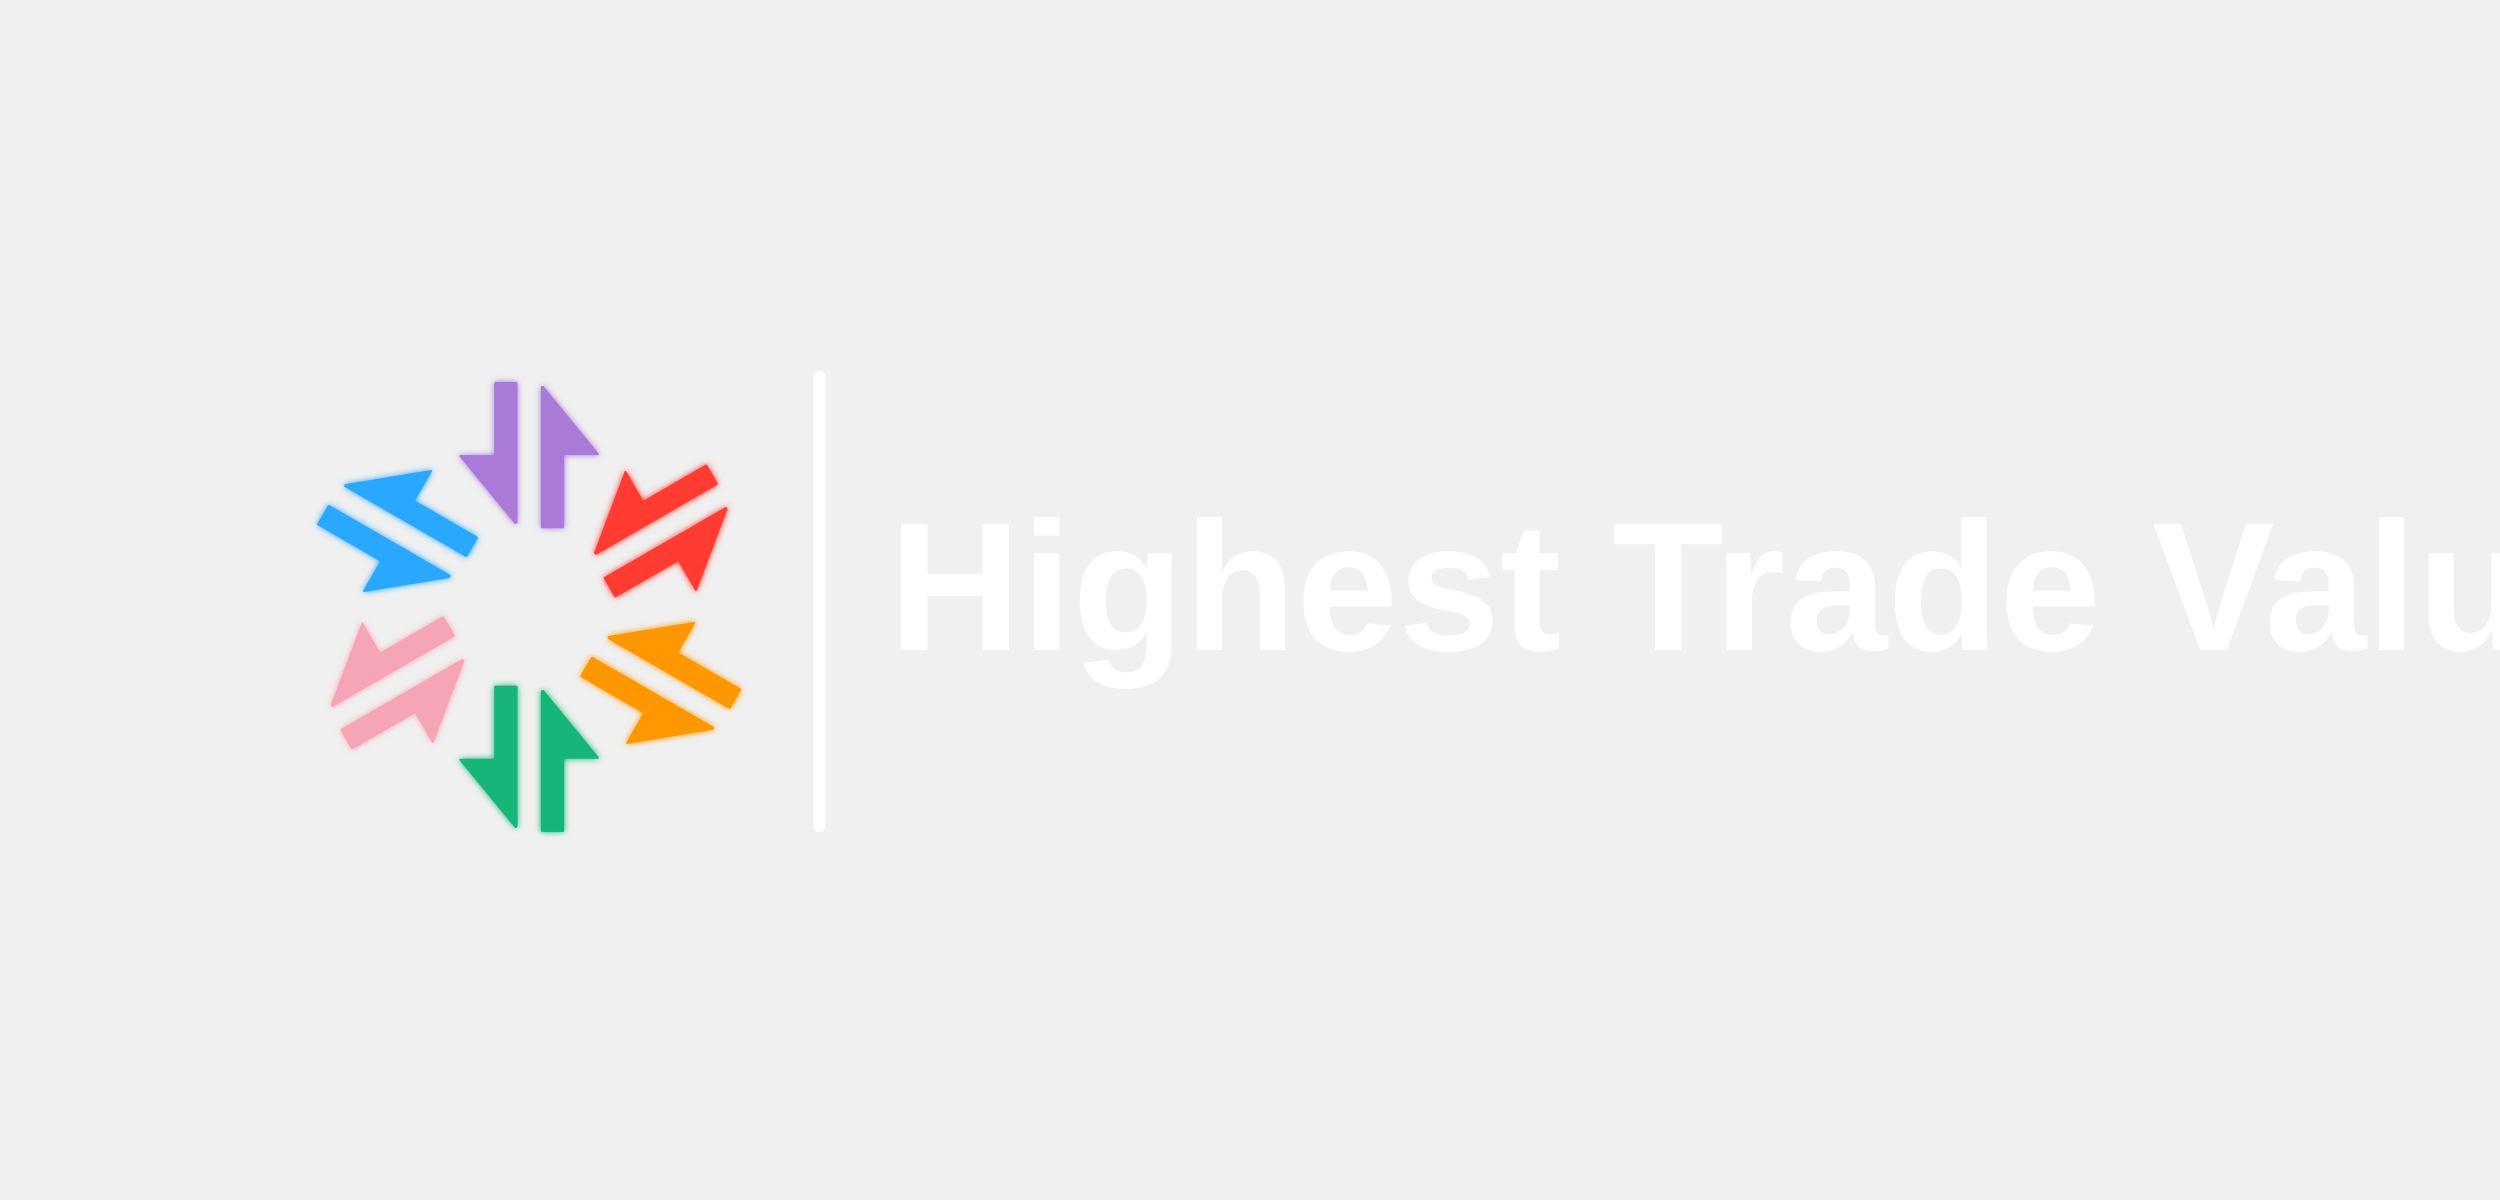
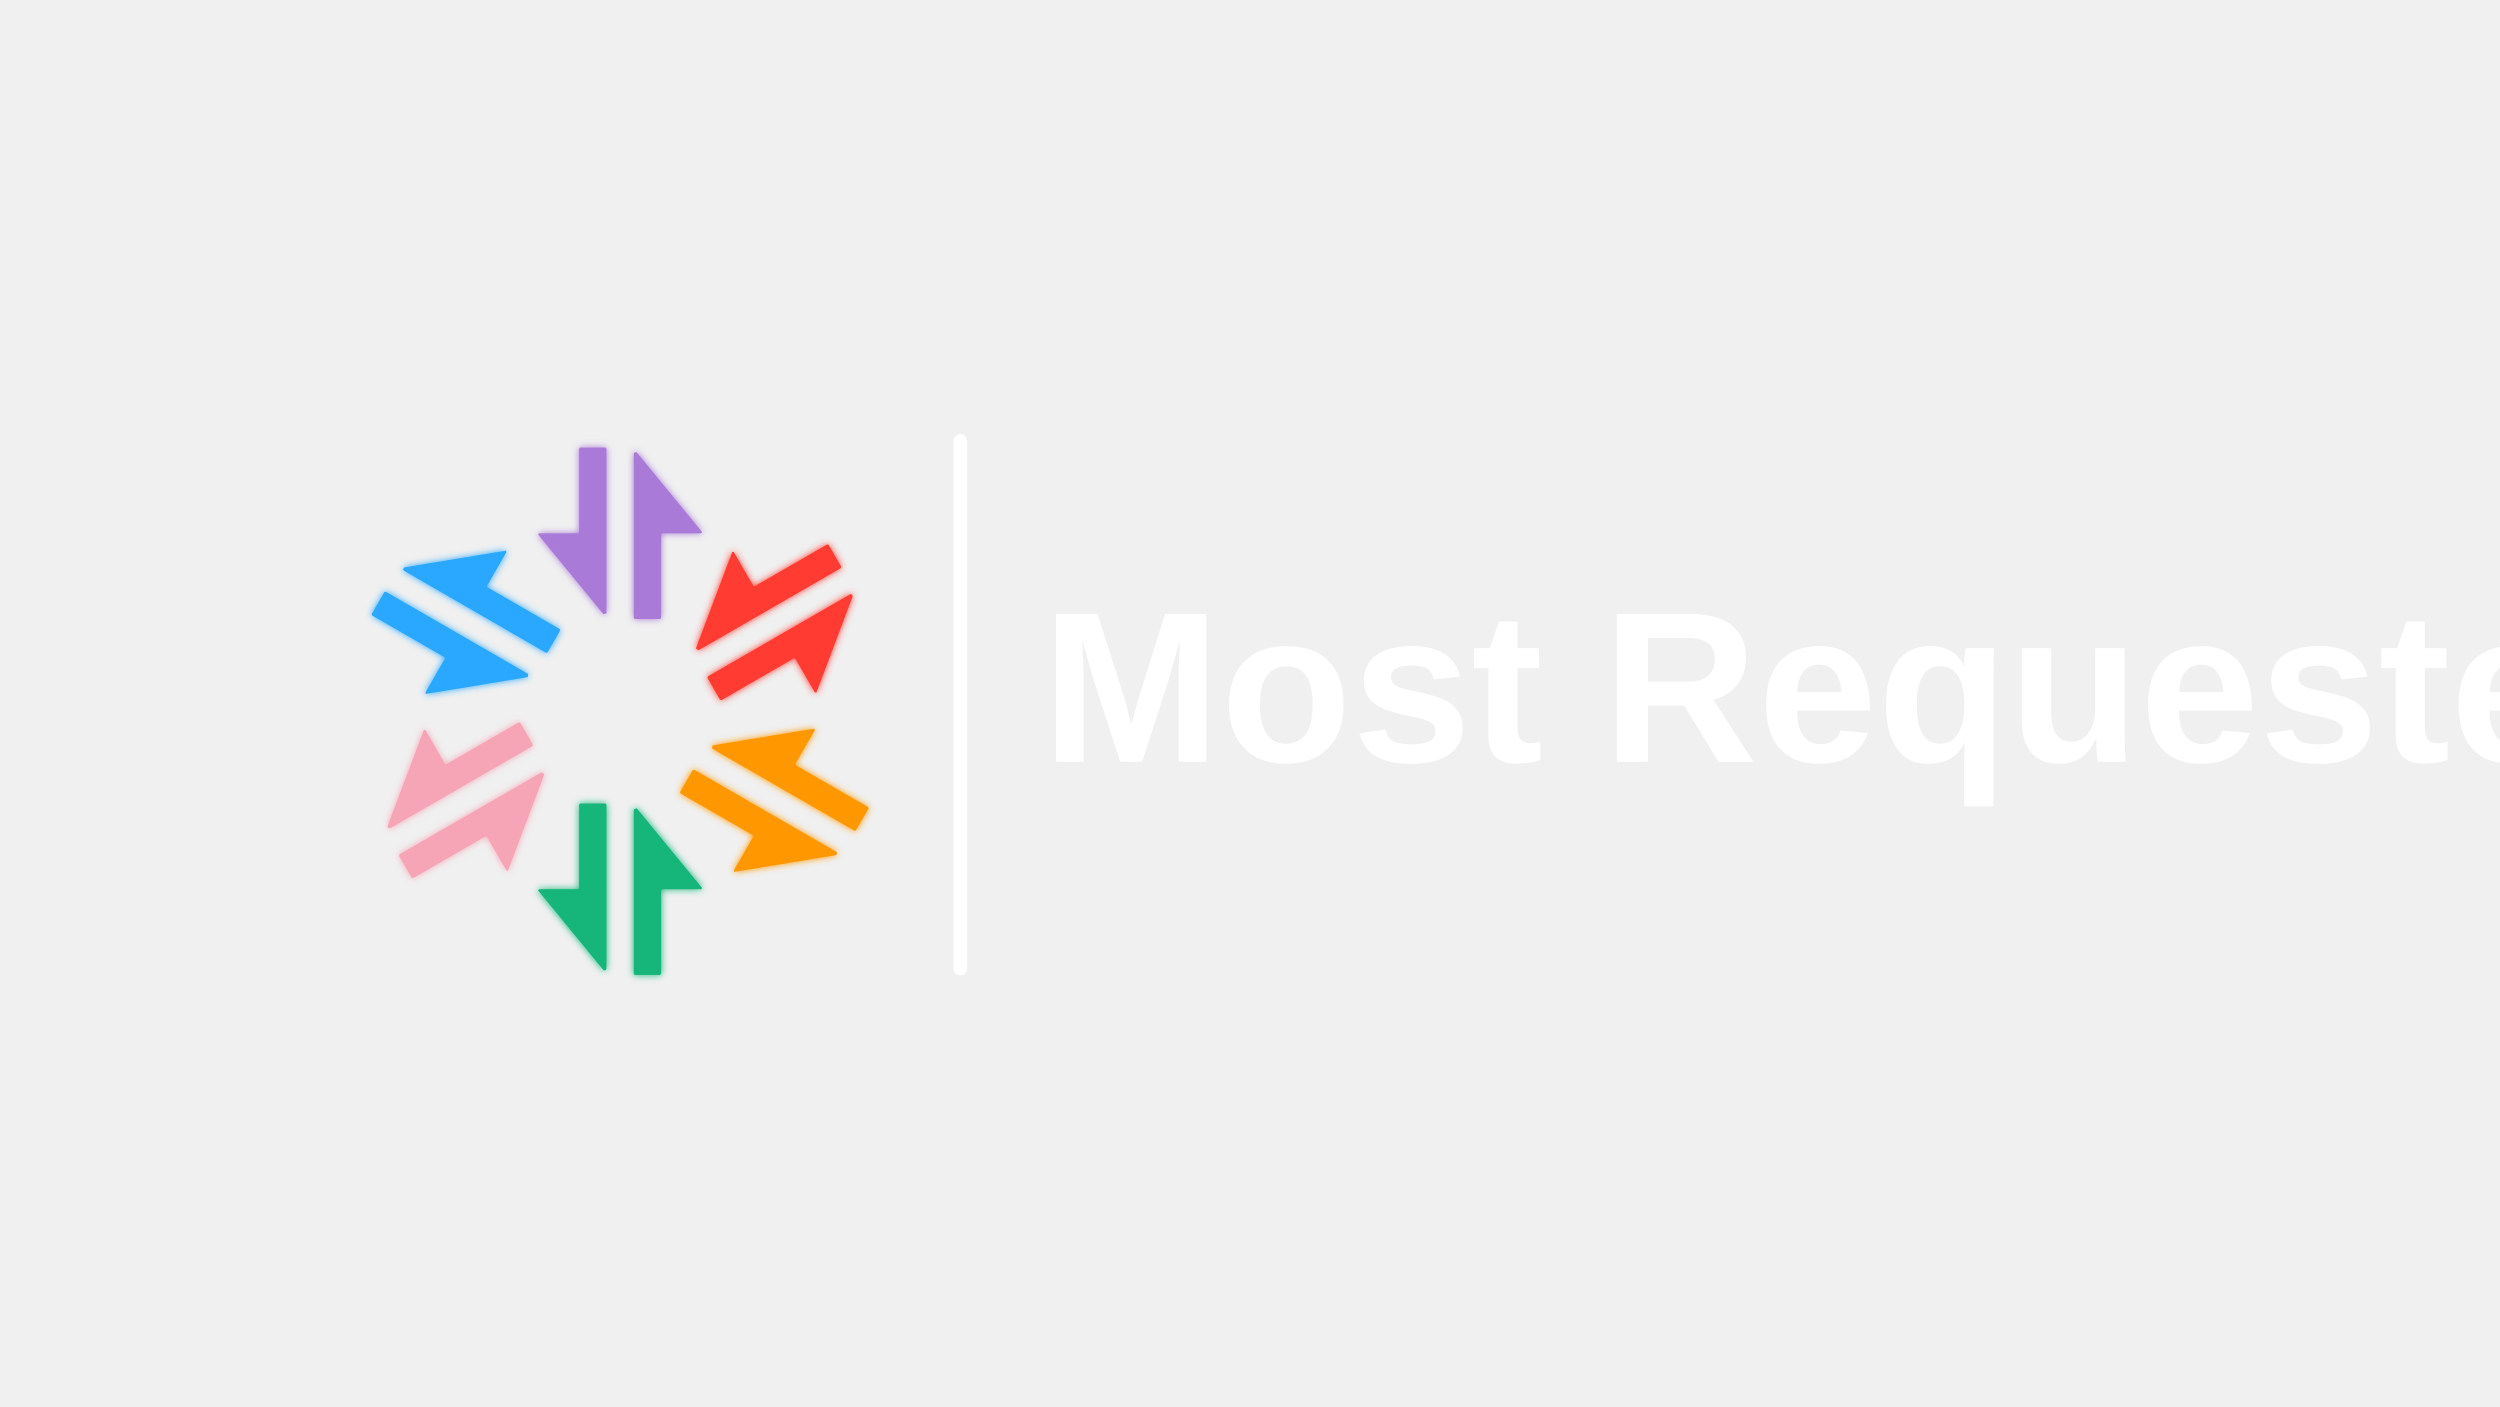
- <svg xmlns="http://www.w3.org/2000/svg" viewBox="0 0 1800 864" width="1800" height="864">
+ <svg xmlns="http://www.w3.org/2000/svg" viewBox="0 0 1536 864" width="1536" height="864">
  <defs>
    <filter id="wheelGlow" x="-20%" y="-20%" width="140%" height="140%">
      <feGaussianBlur stdDeviation="1.5" result="blur" />
      <feMerge>
        <feMergeNode in="blur" />
        <feMergeNode in="SourceGraphic" />
      </feMerge>
    </filter>
  </defs>
  <svg x="228.00" y="275.00" width="306.00" height="324.00" viewBox="295.651 289.25 208.698 221.5" overflow="visible">
    <g filter="url(#wheelGlow)">
      <g>
        <animateTransform attributeName="transform" type="rotate" from="0 400 400" to="360 400 400" dur="12s" repeatCount="indefinite" />
        <g transform="translate(400.00,361.25) rotate(0) scale(0.82,1)">
          <polygon points="-7.00,-2.50 -8.50,-2.00 -42.00,-35.50 -41.50,-36.00 -21.50,-36.00 -21.00,-36.50 -21.00,-71.50 -20.50,-72.00 -7.50,-72.00 -7.00,-71.50 -7.00,-2.50" fill="#A97AD7" />
          <polygon points="20.50,0.00 7.50,0.00 7.00,-0.50 7.00,-69.50 7.50,-70.00 8.50,-70.00 42.00,-36.50 41.50,-36.00 21.50,-36.00 21.00,-35.50 21.00,-0.50 20.50,0.00" fill="#A97AD7" />
        </g>
        <g transform="translate(433.59,380.62) rotate(60) scale(0.82,1)">
          <polygon points="-7.00,-2.50 -8.50,-2.00 -42.00,-35.50 -41.50,-36.00 -21.50,-36.00 -21.00,-36.50 -21.00,-71.50 -20.50,-72.00 -7.50,-72.00 -7.00,-71.50 -7.00,-2.50" fill="#FF3B30" />
          <polygon points="20.50,0.00 7.50,0.00 7.00,-0.50 7.00,-69.50 7.50,-70.00 8.50,-70.00 42.00,-36.50 41.50,-36.00 21.50,-36.00 21.00,-35.50 21.00,-0.50 20.50,0.00" fill="#FF3B30" />
        </g>
        <g transform="translate(433.59,419.38) rotate(120) scale(0.82,1)">
          <polygon points="-7.00,-2.50 -8.50,-2.00 -42.00,-35.50 -41.50,-36.00 -21.50,-36.00 -21.00,-36.50 -21.00,-71.50 -20.50,-72.00 -7.50,-72.00 -7.00,-71.50 -7.00,-2.50" fill="#FF9800" />
          <polygon points="20.50,0.00 7.50,0.00 7.00,-0.50 7.00,-69.50 7.50,-70.00 8.50,-70.00 42.00,-36.50 41.50,-36.00 21.50,-36.00 21.00,-35.50 21.00,-0.50 20.50,0.00" fill="#FF9800" />
        </g>
        <g transform="translate(400.00,438.75) rotate(180) scale(0.82,1)">
          <polygon points="-7.00,-2.50 -8.50,-2.00 -42.00,-35.50 -41.50,-36.00 -21.50,-36.00 -21.00,-36.50 -21.00,-71.50 -20.50,-72.00 -7.50,-72.00 -7.00,-71.50 -7.00,-2.50" fill="#18B57A" />
          <polygon points="20.50,0.00 7.50,0.00 7.00,-0.50 7.00,-69.50 7.50,-70.00 8.50,-70.00 42.00,-36.50 41.50,-36.00 21.50,-36.00 21.00,-35.50 21.00,-0.50 20.50,0.00" fill="#18B57A" />
        </g>
        <g transform="translate(366.41,419.38) rotate(240) scale(0.82,1)">
          <polygon points="-7.00,-2.50 -8.50,-2.00 -42.00,-35.50 -41.50,-36.00 -21.50,-36.00 -21.00,-36.50 -21.00,-71.50 -20.50,-72.00 -7.50,-72.00 -7.00,-71.50 -7.00,-2.50" fill="#F6A5B6" />
          <polygon points="20.50,0.00 7.50,0.00 7.00,-0.50 7.00,-69.50 7.50,-70.00 8.50,-70.00 42.00,-36.50 41.50,-36.00 21.50,-36.00 21.00,-35.50 21.00,-0.50 20.50,0.00" fill="#F6A5B6" />
        </g>
        <g transform="translate(366.41,380.62) rotate(300) scale(0.82,1)">
          <polygon points="-7.00,-2.50 -8.50,-2.00 -42.00,-35.50 -41.50,-36.00 -21.50,-36.00 -21.00,-36.50 -21.00,-71.50 -20.50,-72.00 -7.50,-72.00 -7.00,-71.50 -7.00,-2.50" fill="#29A8FF" />
          <polygon points="20.50,0.00 7.50,0.00 7.00,-0.50 7.00,-69.50 7.50,-70.00 8.50,-70.00 42.00,-36.50 41.50,-36.00 21.50,-36.00 21.00,-35.50 21.00,-0.50 20.50,0.00" fill="#29A8FF" />
        </g>
      </g>
    </g>
  </svg>
  <line x1="590" y1="271" x2="590" y2="595" stroke="white" stroke-width="8.5" stroke-linecap="round" />
-   <text x="640" y="468" text-anchor="start" font-family="Montserrat, Avenir Next, Gotham, Arial, Helvetica, sans-serif" font-size="132" font-weight="700" fill="white">Highest Trade Value</text>
+   <text x="640" y="468" text-anchor="start" font-family="Montserrat, Avenir Next, Gotham, Arial, Helvetica, sans-serif" font-size="132" font-weight="700" fill="white">Most Requested</text>
</svg>
